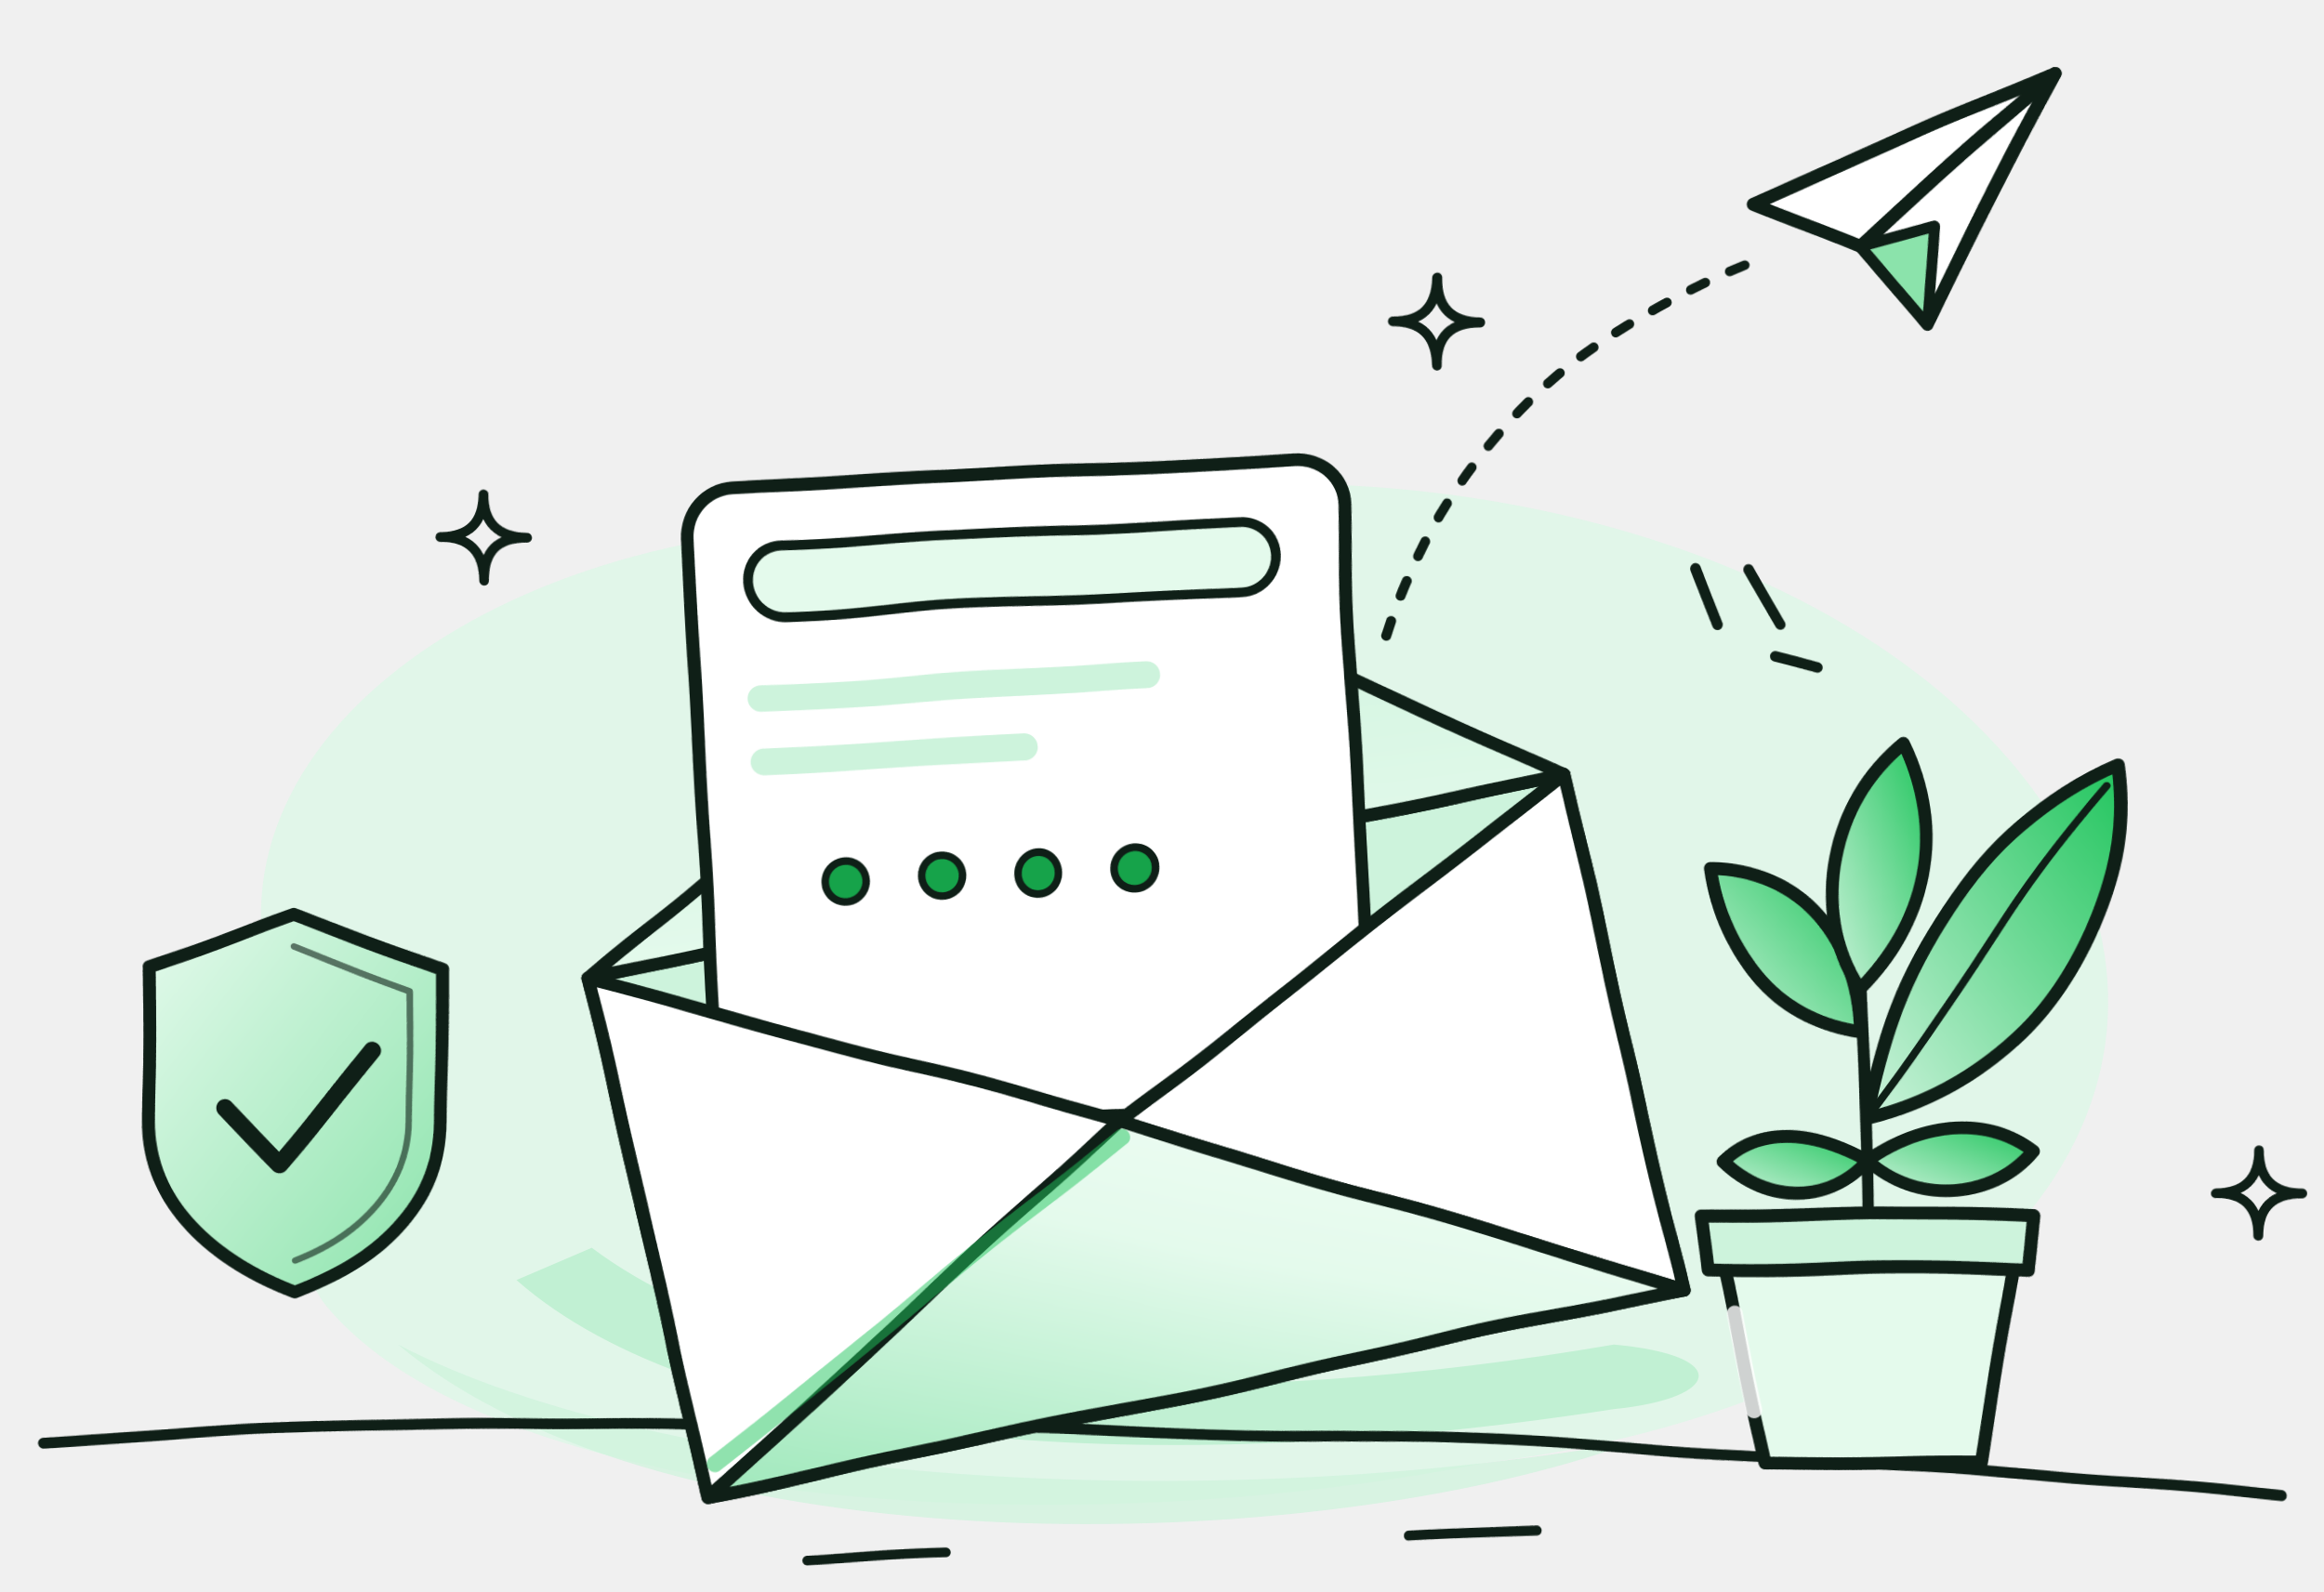
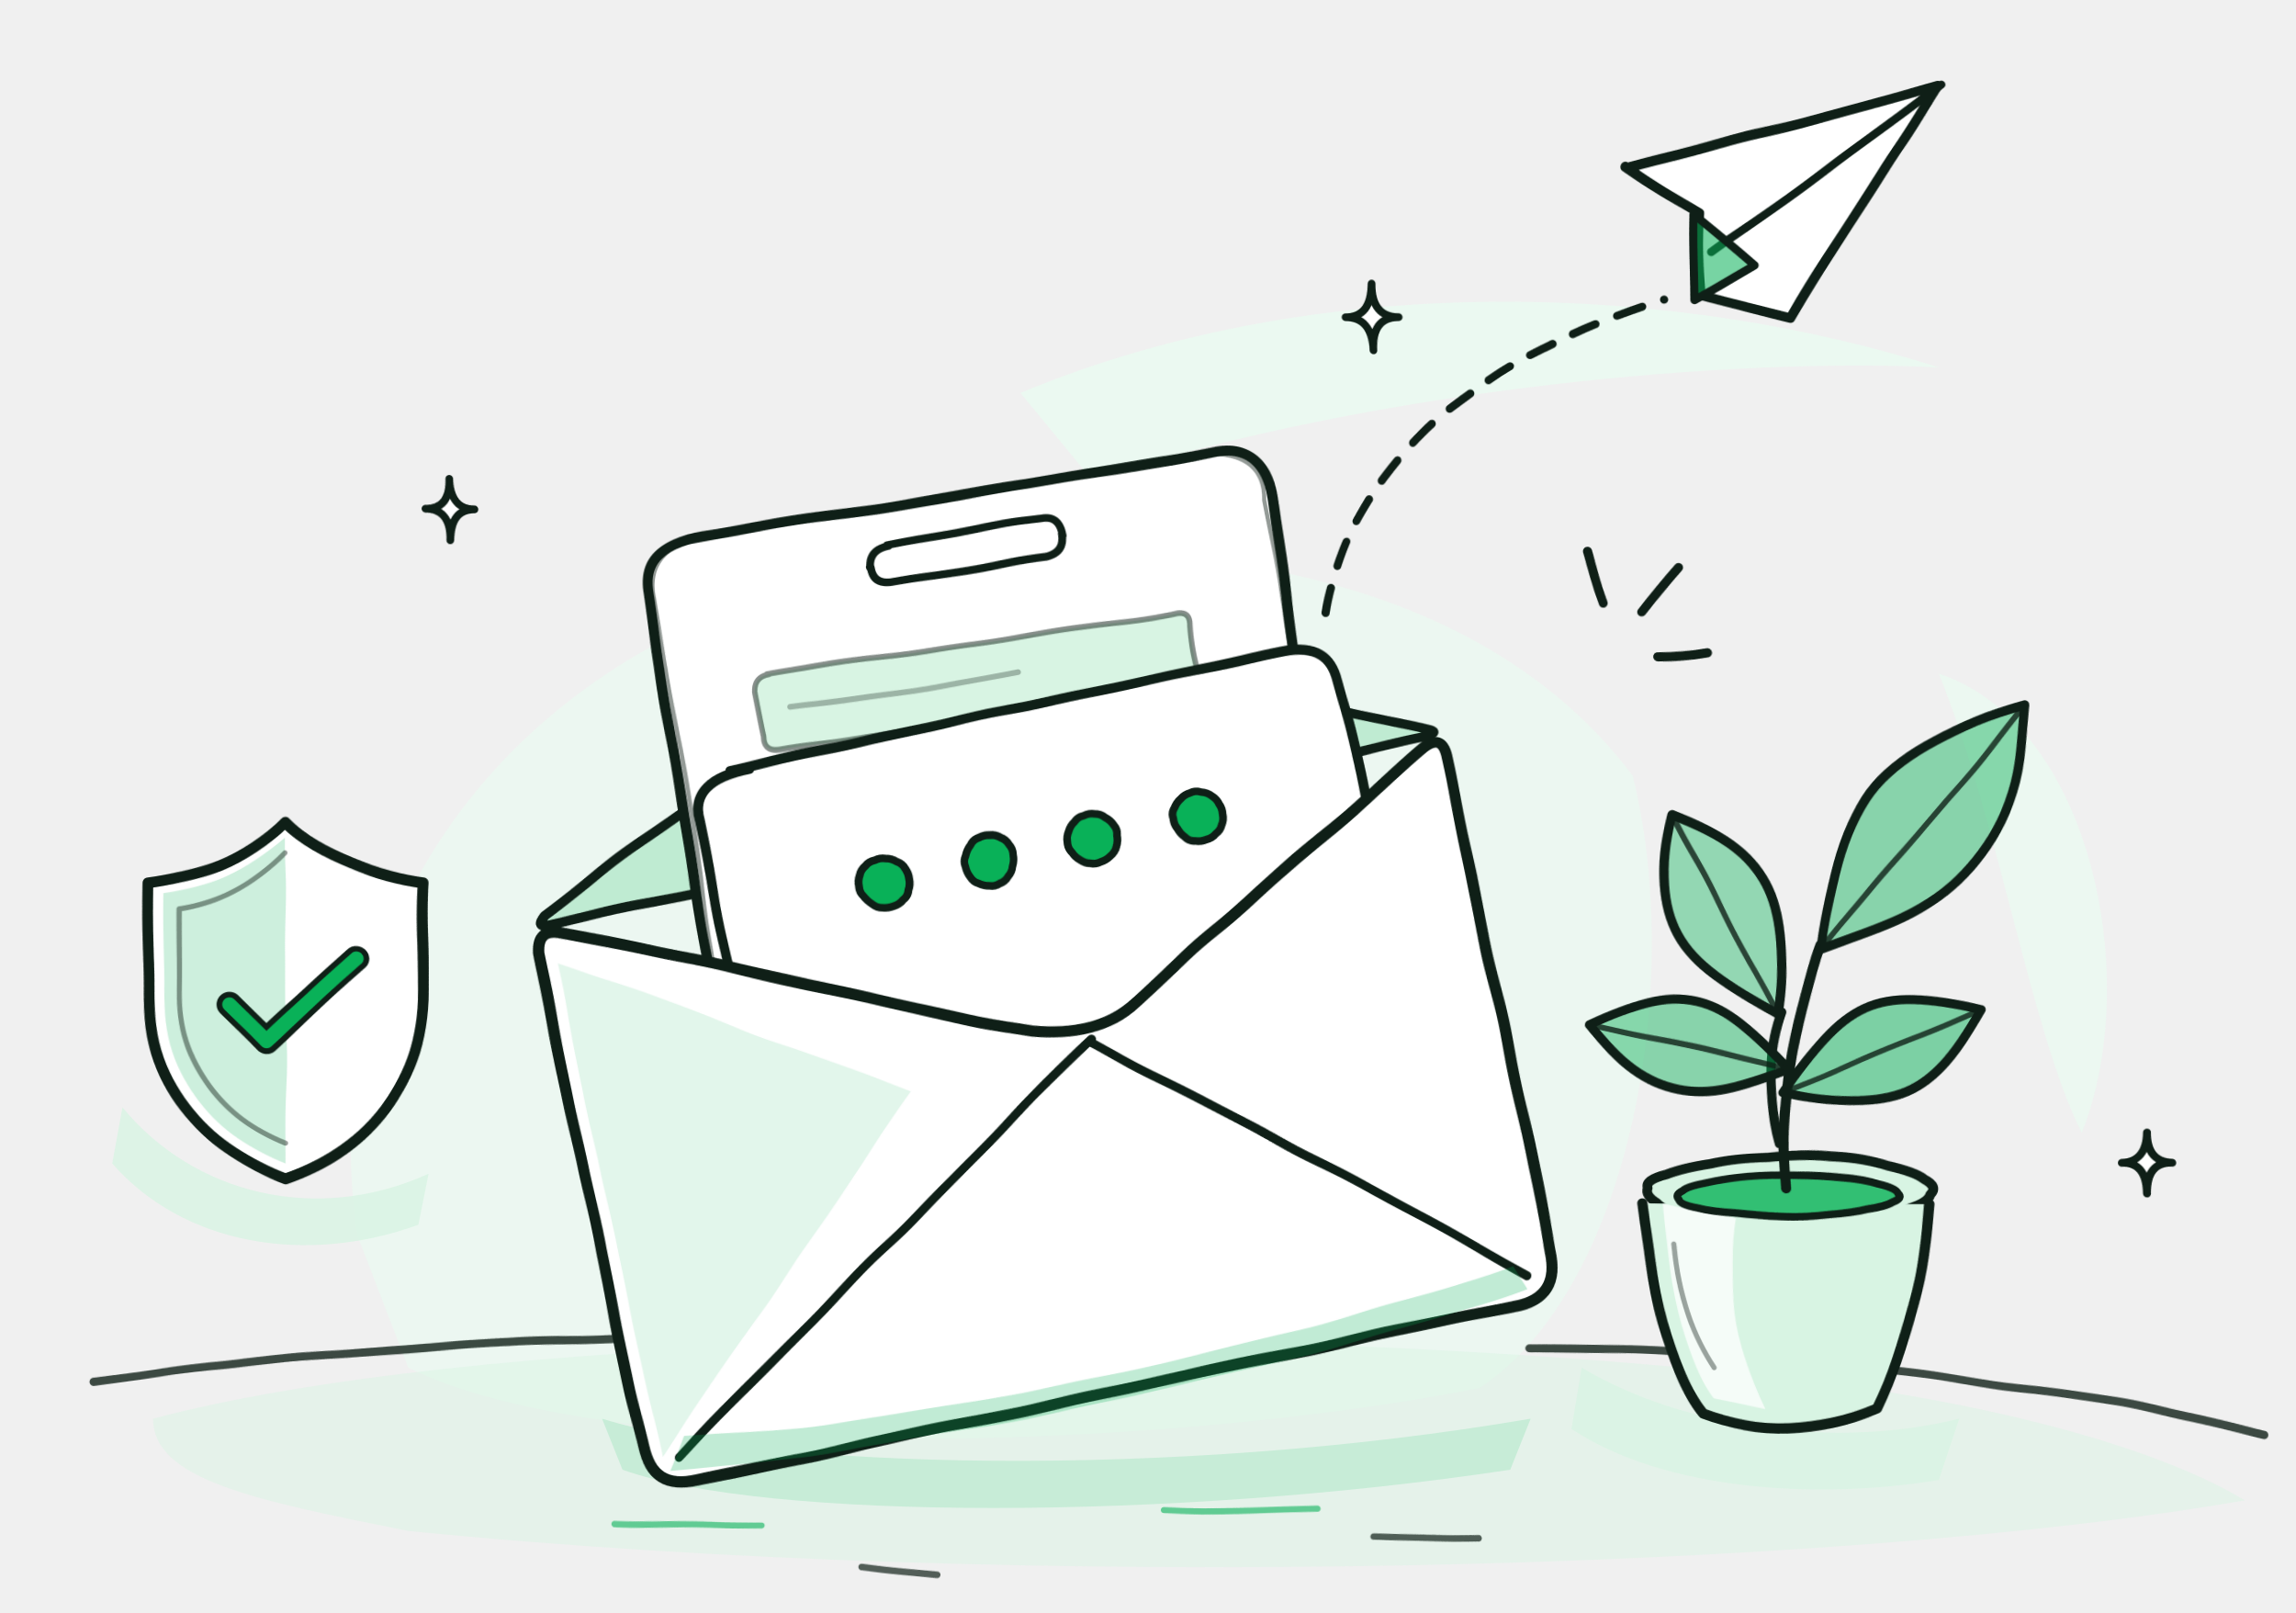
- <svg xmlns="http://www.w3.org/2000/svg" width="432" height="296" viewBox="0 0 432 296" fill="none">
+ <svg xmlns="http://www.w3.org/2000/svg" viewBox="0 28 450 316" width="450" height="316" fill="none" stroke-linecap="round" stroke-linejoin="round">
  <defs>
-     <filter id="rough-envelope" x="-5%" y="-5%" width="110%" height="110%">
-       <feTurbulence type="fractalNoise" baseFrequency="0.02" numOctaves="2" seed="7" result="noise" />
-       <feDisplacementMap in="SourceGraphic" in2="noise" scale="2.2" xChannelSelector="R" yChannelSelector="G" />
+     <filter id="rough" x="-3%" y="-3%" width="106%" height="106%">
+       <feTurbulence type="fractalNoise" baseFrequency="0.035" numOctaves="2" seed="7" result="n" />
+       <feDisplacementMap in="SourceGraphic" in2="n" scale="1.5" xChannelSelector="R" yChannelSelector="G" />
    </filter>
-     <linearGradient id="envelope-leaf" x1="0" y1="1" x2="1" y2="0">
-       <stop offset="0" stop-color="#CDF3DC" />
-       <stop offset="1" stop-color="#22C55E" />
-     </linearGradient>
-     <linearGradient id="envelope-shield" x1="0" y1="0" x2="1" y2="1">
-       <stop offset="0" stop-color="#E4FAEC" />
-       <stop offset="1" stop-color="#8BE3AB" />
-     </linearGradient>
-     <linearGradient id="envelope-flap" x1="0" y1="0" x2="0" y2="1">
-       <stop offset="0" stop-color="#CDF3DC" />
-       <stop offset="1" stop-color="#E4FAEC" />
-     </linearGradient>
-     <linearGradient id="envelope-base" x1="0" y1="1" x2="1" y2="0">
-       <stop offset="0" stop-color="#9FE8BB" />
-       <stop offset="0.55" stop-color="#E4FAEC" />
-       <stop offset="1" stop-color="#F4FDF7" />
-     </linearGradient>
  </defs>
-   <path d="M50 182 C38 134 100 92 180 98 C256 76 356 100 386 160 C410 214 358 262 276 272 C196 288 90 280 60 242 C46 220 54 202 50 182 Z" fill="#DDF7E7" opacity="0.8" />
-   <path d="M96 238 C130 268 210 276 300 262 C320 260 322 252 300 250 C230 262 150 262 110 232 Z" fill="#A7EBC1" opacity="0.55" />
-   <path d="M74 250 C124 276 224 282 304 268 C244 290 124 292 74 250 Z" fill="#CDF3DC" opacity="0.7" />
-   <g filter="url(#rough-envelope)" stroke="#0F1F17" stroke-width="2.4" stroke-linecap="round" stroke-linejoin="round">
-     <path d="M8 268 C100 262 270 264 424 278" stroke-width="2" />
-     <path d="M150 290 L176 289" stroke-width="1.8" />
-     <path d="M262 286 L286 285" stroke-width="1.8" />
-     <g transform="translate(16 4) rotate(-7 195 205)">
-       <path d="M97 166 L282 150 L292 248 L108 264 Z" fill="#CDF3DC" />
-       <path d="M97 166 L200 100 L282 150 Z" fill="url(#envelope-flap)" />
-       <g transform="rotate(4 180 143)">
-         <rect x="122" y="82" width="122" height="120" rx="9" fill="#FFFFFF" />
-         <rect x="133" y="93" width="98" height="13" rx="6.5" fill="#E4FAEC" stroke-width="1.8" />
-         <path d="M134 121 L206 121" stroke="#CDF3DC" stroke-width="5" />
-         <path d="M134 133 L182 133" stroke="#CDF3DC" stroke-width="5" />
-         <circle cx="148" cy="156" r="3.8" fill="#16A34A" stroke-width="1.4" />
-         <circle cx="166" cy="156" r="3.8" fill="#16A34A" stroke-width="1.4" />
-         <circle cx="184" cy="156" r="3.8" fill="#16A34A" stroke-width="1.4" />
-         <circle cx="202" cy="156" r="3.8" fill="#16A34A" stroke-width="1.4" />
+   <g stroke="none">
+     <path d="M70 270 C60 200 110 150 170 140 C230 130 290 140 320 180 C330 220 320 280 290 300 C230 312 120 316 80 296 Z" fill="#EAFBF1" opacity="0.6" />
+     <path d="M30 306 C90 290 220 286 330 296 C380 300 420 310 440 322 C360 336 200 340 80 328 C50 322 30 318 30 306 Z" fill="#D8F4E3" opacity="0.45" />
+     <path d="M118 306 C150 316 230 318 300 306 L296 316 C230 326 150 326 122 316 Z" fill="#BFEBD2" opacity="0.8" />
+     <path d="M310 296 C330 308 360 312 384 306 L380 318 C356 322 326 320 308 308 Z" fill="#D8F4E3" opacity="0.8" />
+     <path d="M24 245 C38 262 62 268 84 258 L82 268 C60 276 36 272 22 256 Z" fill="#D8F4E3" opacity="0.8" />
+     <path d="M200 105 C260 80 330 84 380 100 C340 98 270 104 214 122 Z" fill="#EAFBF1" opacity="0.8" />
+     <path d="M380 160 C410 170 420 220 408 250 C398 230 392 190 380 160 Z" fill="#EAFBF1" opacity="0.7" />
+   </g>
+   <g filter="url(#rough)" stroke="#0F1F17" fill="none" stroke-linecap="round" stroke-linejoin="round">
+     <path d="M18 299 C60 293 96 291 128 290" fill="none" stroke="#0F1F17" stroke-width="1.6" opacity="0.8" />
+     <path d="M300 292 C345 292 395 298 444 309" fill="none" stroke="#0F1F17" stroke-width="1.6" opacity="0.8" />
+     <path d="M168.9 334.8 Q176.5 335.7 183.5 336.5" fill="none" stroke="#0F1F17" stroke-width="1.3" opacity="0.7" />
+     <path d="M269.3 329 Q279.5 329.7 289.6 329.4" fill="none" stroke="#0F1F17" stroke-width="1.3" opacity="0.7" />
+     <path d="M120.1 326.2 Q135 326.7 149.4 326.8" fill="none" stroke="#09B158" stroke-width="1.2" opacity="0.6" />
+     <path d="M228.3 323.9 Q243 324.2 258.3 323.5" fill="none" stroke="#09B158" stroke-width="1.2" opacity="0.6" />
+     <g transform="translate(128 320) rotate(-12)">
+       <path d="M2.5 -114.7 Q0 -112.6 3.1 -112.7 L178.9 -112.8 Q181.6 -113.2 179.5 -114.1 L103.6 -150.4 Q90.8 -156.3 78.1 -149.7 Z" fill="#BFEBD2" stroke="#0F1F17" stroke-width="1.9" />
+       <g transform="translate(36 -182) rotate(3)">
+         <path d="M9.6 0.5 Q62 0.8 113.5 -0.1 Q124 -0.6 123.9 10.5 Q123.1 56 124.1 101.5 Q124.1 112.5 113.6 111.4 Q62 111.1 10 111.4 Q-0.5 112 0.5 101.9 Q-0.2 56 0.2 9.5 Q0.1 -0.4 14.1 0.5" fill="#FFFFFF" stroke="#0F1F17" stroke-width="2.0" />
+         <path d="M10.1 0.6 Q62 0.7 112.3 0 Q124 1.5 122.2 10.9 Q124 56 122.5 101.7 Q122.1 111.2 113.3 111.7 Q62 112.1 10.2 111.2 Q1.7 111.7 0.9 101.3 Q2.1 56 1.1 9.5 Q1.6 0.2 14.9 -0.1" fill="none" stroke="#0F1F17" stroke-width="0.8" opacity="0.45" />
+         <path d="M47.5 7.9 Q63 7.1 78.6 7.8 Q82.2 7.7 82.2 11.7 Q82 11.5 82.1 11.3 Q82.1 15 78.3 15.3 Q63 14.8 47.4 15.2 Q43.9 15.1 43.8 11.7 Q43.5 11.5 43.7 11.8 Q43.8 8.3 47.8 8.1" fill="none" stroke="#0F1F17" stroke-width="1.5" />
+         <path d="M20.6 29.6 Q61 29.4 100.9 30.1 Q104.4 29.9 103.7 33 Q103.2 37 103.7 41 Q104.2 43.7 101 44.2 Q61 44.6 20.9 44.3 Q17.7 44.2 18.2 41.3 Q18 37 17.7 32.6 Q18 29.7 21.1 29.7" fill="#D8F4E3" stroke="#0F1F17" stroke-width="1.1" stroke-opacity="0.5" />
+         <path d="M24.4 36.6 Q47 37.2 69.3 36.5" fill="none" stroke="#0F1F17" stroke-width="1.1" opacity="0.3" />
      </g>
-       <path d="M97 166 L192 204 L108 264 Z" fill="#FFFFFF" />
-       <path d="M282 150 L192 204 L292 248 Z" fill="#FFFFFF" />
-       <path d="M108 264 L192 204 L292 248 Z" fill="url(#envelope-base)" />
-       <path d="M110 258 L192 207" stroke="#22C55E" stroke-width="3" opacity="0.5" />
+       <g transform="translate(36 -135)">
+         <path d="M7.9 0.1 Q64 -0.2 119.6 -0 Q128.5 0 128.5 7.4 Q129.1 33 128.5 58.1 Q128 66 120.5 65.5 Q64 66.3 8.1 65.8 Q0.3 66.3 -0.5 58.2 Q-0.1 33 -0 8.2 Q-0.5 0.1 11.8 0.5" fill="#FFFFFF" stroke="#0F1F17" stroke-width="1.9" />
+         <path d="M37.2 30.4 Q36.9 31.5 35.9 32 Q35 32.8 33.8 32.9 Q32.7 33.1 31.6 32.8 Q30.5 32.6 29.8 31.7 Q29 30.9 28.5 29.8 Q27.9 28.9 28.1 27.7 Q28.1 26.6 28.7 25.6 Q29.1 24.6 30.2 24 Q31 23.3 32.2 23.3 Q33.3 23 34.3 23.4 Q35.4 23.6 36.2 24.4 Q37.2 25 37.5 26.1 Q37.9 27.1 37.8 28.2 Q37.8 29.4 37.2 30.4" fill="#09B158" stroke="#0F1F17" stroke-width="1.5" />
+         <path d="M57 31.8 Q56.2 32.6 55.1 32.7 Q54 33.1 53 32.7 Q51.9 32.5 51 31.8 Q50 31.3 49.6 30.2 Q49.1 29.2 49.1 28 Q48.9 26.9 49.6 26 Q50.1 24.9 51 24.2 Q51.7 23.3 52.9 23.2 Q54 22.9 55.1 23.2 Q56.2 23.3 57.1 24.1 Q58.1 24.7 58.5 25.8 Q59.1 26.8 58.9 27.9 Q58.9 29.1 58.3 30.1 Q58 31.1 57 31.8" fill="#09B158" stroke="#0F1F17" stroke-width="1.5" />
+         <path d="M79.3 30.4 Q78.9 31.4 77.8 32 Q76.9 32.6 75.8 32.7 Q74.7 33 73.7 32.6 Q72.6 32.4 71.8 31.6 Q70.9 30.9 70.5 29.9 Q69.8 28.9 70 27.7 Q70 26.6 70.7 25.6 Q71.2 24.6 72.2 24 Q73 23.2 74.2 23.2 Q75.3 22.9 76.3 23.3 Q77.5 23.5 78.2 24.4 Q79.1 25.1 79.5 26.1 Q80.1 27.1 79.8 28.2 Q79.8 29.4 79.3 30.4" fill="#09B158" stroke="#0F1F17" stroke-width="1.5" />
+         <path d="M100 30.7 Q99.5 31.7 98.5 32.1 Q97.6 32.8 96.4 32.8 Q95.3 33 94.3 32.6 Q93.1 32.4 92.5 31.4 Q91.8 30.6 91.5 29.5 Q91 28.5 91.2 27.3 Q91.1 26.2 91.9 25.4 Q92.6 24.4 93.5 23.9 Q94.4 23.2 95.6 23.1 Q96.7 22.8 97.7 23.4 Q98.8 23.7 99.5 24.6 Q100.3 25.4 100.5 26.5 Q100.9 27.5 100.7 28.6 Q100.7 29.8 100 30.7" fill="#09B158" stroke="#0F1F17" stroke-width="1.5" />
+       </g>
+       <path d="M-0.2 -107.7 Q0.5 -112.7 5 -110.6 L91.4 -72.4 Q102.5 -68.4 112.3 -74.1 L177.7 -110.6 Q181.8 -112.7 181.9 -108.3 L181.8 -9 Q182.1 0.1 172.9 -0.3 L8.9 -0.2 Q-0.3 0 -0.3 -8.8 Z" fill="#FFFFFF" stroke="#0F1F17" stroke-width="2.2" />
+       <path d="M102.2 -68.5 Q53.7 -37 6.2 -5.2" fill="none" stroke="#0F1F17" stroke-width="1.7" />
+       <path d="M101.9 -67.9 Q139.4 -37.5 176.4 -5.5" fill="none" stroke="#0F1F17" stroke-width="1.7" />
+       <path d="M3 -105 L3 -6 L66 -66 Z" fill="#09B158" fill-opacity="0.12" stroke="none" />
+       <path d="M4 -3 C50 3 130 3 176 -3 L174 -8 C130 -2 50 -2 8 -9 Z" fill="#09B158" fill-opacity="0.25" stroke="none" />
    </g>
-     <path d="M55 170 L82 180 L82 208 C82 224 70 234 55 240 C40 234 28 224 28 208 L28 180 Z" fill="url(#envelope-shield)" />
-     <path d="M55 176 L76 184 L76 208 C76 220 67 229 55 234" stroke-width="1.2" opacity="0.6" />
-     <path d="M42 206 L52 216 L69 195" stroke-width="3.2" />
-     <path d="M258 118 C268 86 290 62 328 48" stroke-width="1.8" stroke-dasharray="3 5" />
-     <path d="M326 38 L382 14 L358 60 L346 46 Z" fill="#FFFFFF" />
-     <path d="M346 46 L382 14" />
-     <path d="M346 46 L358 60 L360 42 Z" fill="#8BE3AB" stroke-width="2" />
-     <path d="M347 226 C347 202 346 188 346 170" stroke-width="2.2" />
-     <path d="M347 208 C352 180 368 154 394 142 C398 172 378 200 347 208 Z" fill="url(#envelope-leaf)" />
-     <path d="M347 208 C362 188 376 166 392 146" stroke-width="1.4" />
-     <path d="M346 192 C332 190 320 178 318 162 C334 162 346 174 346 192 Z" fill="url(#envelope-leaf)" />
-     <path d="M346 184 C336 168 340 150 354 138 C362 154 358 172 346 184 Z" fill="url(#envelope-leaf)" />
-     <path d="M347 216 C358 208 370 208 378 214 C370 224 356 224 347 216 Z" fill="url(#envelope-leaf)" />
-     <path d="M347 216 C336 210 326 210 320 216 C328 224 340 224 347 216 Z" fill="url(#envelope-leaf)" />
-     <path d="M318 226 L376 226 L368 272 L328 272 Z" fill="#E4FAEC" />
-     <path d="M316 226 L378 226 L377 236 L317 236 Z" fill="#CDF3DC" />
-     <path d="M322 244 L326 262" stroke="#FFFFFF" stroke-width="3" opacity="0.8" />
-     <path d="M90 92 Q90 100 98 100 Q90 100 90 108 Q90 100 82 100 Q90 100 90 92 Z" stroke-width="1.8" />
-     <path d="M267 52 Q267 60 275 60 Q267 60 267 68 Q267 60 259 60 Q267 60 267 52 Z" stroke-width="1.8" />
-     <path d="M420 214 Q420 222 428 222 Q420 222 420 230 Q420 222 412 222 Q420 222 420 214 Z" stroke-width="1.8" />
-     <path d="M315 106 L319 116" stroke-width="2" />
-     <path d="M325 106 L331 116" stroke-width="2" />
-     <path d="M330 122 L338 124" stroke-width="2" />
+     <path d="M56 189 C49 196 37 200 29 201 L29 222 C29 242 42 254 56 259 C70 254 83 242 83 222 L83 201 C75 200 63 196 56 189 Z" fill="#FFFFFF" stroke="#0F1F17" stroke-width="2.1" />
+     <path d="M56 192 C49 198 39 202 32 203 L32 222 C32 240 43 251 56 256 Z" fill="#09B158" fill-opacity="0.2" stroke="none" />
+     <path d="M56 195 C50 201 41 205 35 206 L35 222 C35 237 44 247 56 252" fill="none" stroke="#0F1F17" stroke-width="1.0" opacity="0.45" />
+     <path d="M45 225 L52 232 L70 216" fill="none" stroke="#0F1F17" stroke-width="5.0" />
+     <path d="M45 225 L52 232 L70 216" fill="none" stroke="#09B158" stroke-width="2.8" />
+     <path d="M319.2 60.8 Q349.5 53.1 379.9 44.6 Q365.4 67.4 351 90.3 Q342 88.2 333.3 86 Q332.7 78 333.2 69.8 Q326 65.5 318.7 60.6" fill="#FFFFFF" stroke="#0F1F17" stroke-width="1.9" />
+     <path d="M380.6 44.4 Q357.8 61.3 335.5 77.5" fill="none" stroke="#0F1F17" stroke-width="1.6" />
+     <path d="M332 70 L332 87 L344 80 Z" fill="#09B158" stroke="#0F1F17" stroke-width="1.6" fill-opacity="0.55" />
+     <path d="M260 148 C264 118 292 97 326 87" fill="none" stroke="#0F1F17" stroke-width="1.6" stroke-dasharray="5 4.5" />
+     <path d="M310.8 136.2 Q312.2 141.1 314.3 146.1" fill="none" stroke="#0F1F17" stroke-width="1.8" />
+     <path d="M328.9 139.2 Q325.3 143.3 322 147.8" fill="none" stroke="#0F1F17" stroke-width="1.8" />
+     <path d="M325.1 156.9 Q330 156.8 334.9 155.9" fill="none" stroke="#0F1F17" stroke-width="1.8" />
+     <path d="M269 83.5 Q269 90 274.2 90 Q269 90 269 96.5 Q269 90 263.8 90 Q269 90 269 83.5 Z" fill="#FFFFFF" stroke="#0F1F17" stroke-width="1.5" />
+     <path d="M88 122 Q88 128 92.8 128 Q88 128 88 134 Q88 128 83.2 128 Q88 128 88 122 Z" fill="#FFFFFF" stroke="#0F1F17" stroke-width="1.5" />
+     <path d="M421 250 Q421 256 425.8 256 Q421 256 421 262 Q421 256 416.2 256 Q421 256 421 250 Z" fill="#FFFFFF" stroke="#0F1F17" stroke-width="1.5" />
+     <path d="M365.5 267.1 Q360.6 268.1 354.2 268.2 Q347.9 268.7 341.8 268.1 Q335.3 267.8 331.1 266.5 Q326.2 265.5 324.9 263.9 Q322.5 262.4 323.1 260.9 Q322.5 259.3 326.8 258.1 Q330.1 256.7 335.4 255.9 Q340.2 254.8 346.7 254.7 Q353.1 254.2 359.1 254.9 Q365.5 255.3 370 256.5 Q375.3 257.5 377 259 Q379.7 260.5 378.2 262.1 Q377.8 263.7 374 264.9 Q371.1 266.3 365.5 267.1" fill="#D8F4E3" stroke="#0F1F17" stroke-width="1.9" />
+     <path d="M322 264 C324 285 328 298 334 305 Q350 311 368 304 C374 292 377 276 378 264" fill="#D8F4E3" stroke="#0F1F17" stroke-width="2.0" />
+     <path d="M326 264 C327 282 331 296 336 302 L346 304 C340 292 338 278 340 267 Z" fill="#FFFFFF" opacity="0.75" stroke="none" />
+     <path d="M328 272 C329 282 332 290 336 296" fill="none" stroke="#0F1F17" stroke-width="1.0" opacity="0.4" />
+     <path d="M358.3 266.3 Q353.9 266.8 349 266.6 Q344.1 266.5 340 266 Q335.4 265.6 332.7 264.8 Q329.3 264.1 329.2 263.1 Q328.3 262.2 330 261.3 Q330.9 260.4 334.7 259.7 Q337.8 259 342.5 258.6 Q347 258.2 351.9 258.4 Q356.9 258.5 360.9 259 Q365.4 259.4 368.2 260.2 Q371.7 260.9 372 261.9 Q373.1 262.8 370.9 263.7 Q369.5 264.6 365.9 265.2 Q362.9 266 358.3 266.3" fill="#09B158" stroke="#0F1F17" stroke-width="1.5" fill-opacity="0.8" />
+     <path d="M350 261 C349 240 352 225 357 213" fill="none" stroke="#0F1F17" stroke-width="2.0" />
+     <path d="M349 252 C346 240 347 232 349 226" fill="none" stroke="#0F1F17" stroke-width="1.8" />
+     <path d="M357.1 213.7 C361.3 184.9 368 174.3 396.9 166.3 C394 196.2 384.7 204.6 357.1 213.7 Z" fill="#09B158" stroke="#0F1F17" stroke-width="1.8" fill-opacity="0.45" />
+     <path d="M357.1 213.7 L396.9 166.3" fill="none" stroke="#0F1F17" stroke-width="1.1" opacity="0.8" />
+     <path d="M348.3 226.4 C328.9 216.8 323.6 209.7 327.7 187.6 C348.3 196.5 351.2 205 348.3 226.4 Z" fill="#09B158" stroke="#0F1F17" stroke-width="1.8" fill-opacity="0.4" />
+     <path d="M348.3 226.4 L327.7 187.6" fill="none" stroke="#0F1F17" stroke-width="1.1" opacity="0.8" />
+     <path d="M350.6 237.2 C332.7 244.4 324.6 243.9 311.4 228.8 C329.6 220.4 337.2 223.3 350.6 237.2 Z" fill="#09B158" stroke="#0F1F17" stroke-width="1.8" fill-opacity="0.45" />
+     <path d="M350.6 237.2 L311.4 228.8" fill="none" stroke="#0F1F17" stroke-width="1.1" opacity="0.8" />
+     <path d="M349.5 241.9 C360.7 224.7 368 220.4 388.5 226.1 C377.8 244.5 369.5 246.4 349.5 241.9 Z" fill="#09B158" stroke="#0F1F17" stroke-width="1.8" fill-opacity="0.5" />
+     <path d="M349.5 241.9 L388.5 226.1" fill="none" stroke="#0F1F17" stroke-width="1.1" opacity="0.8" />
  </g>
</svg>
